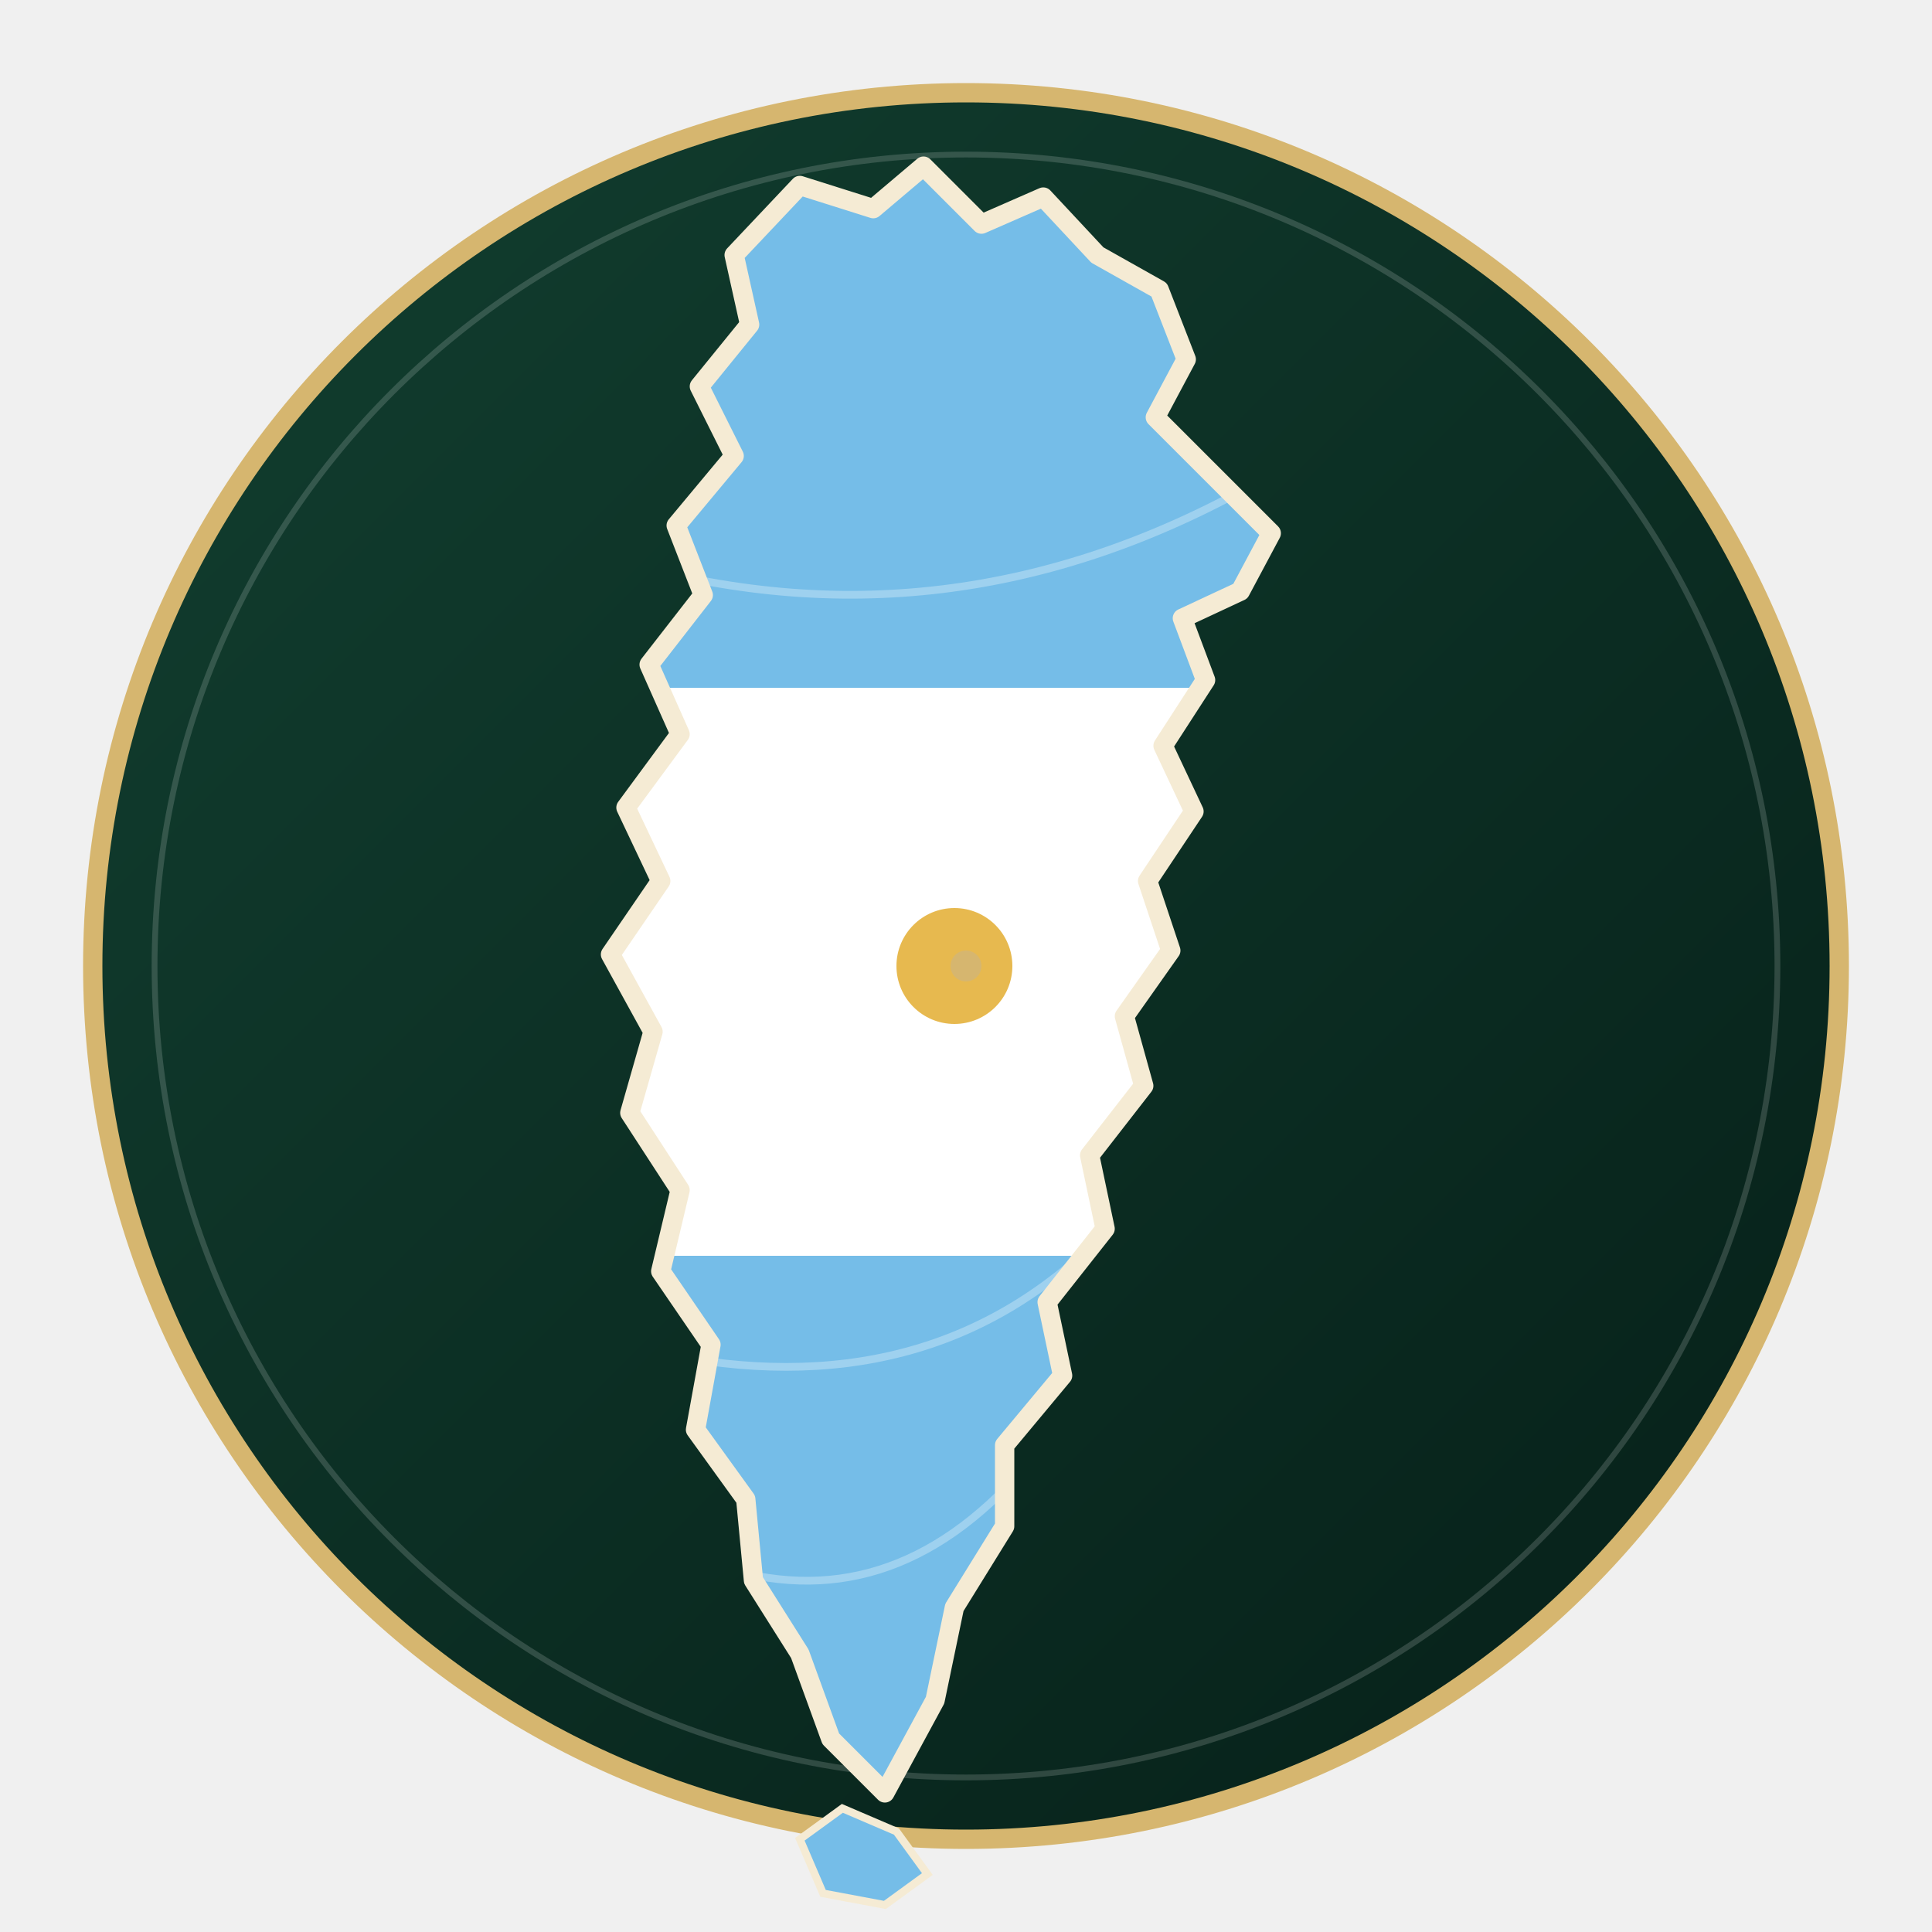
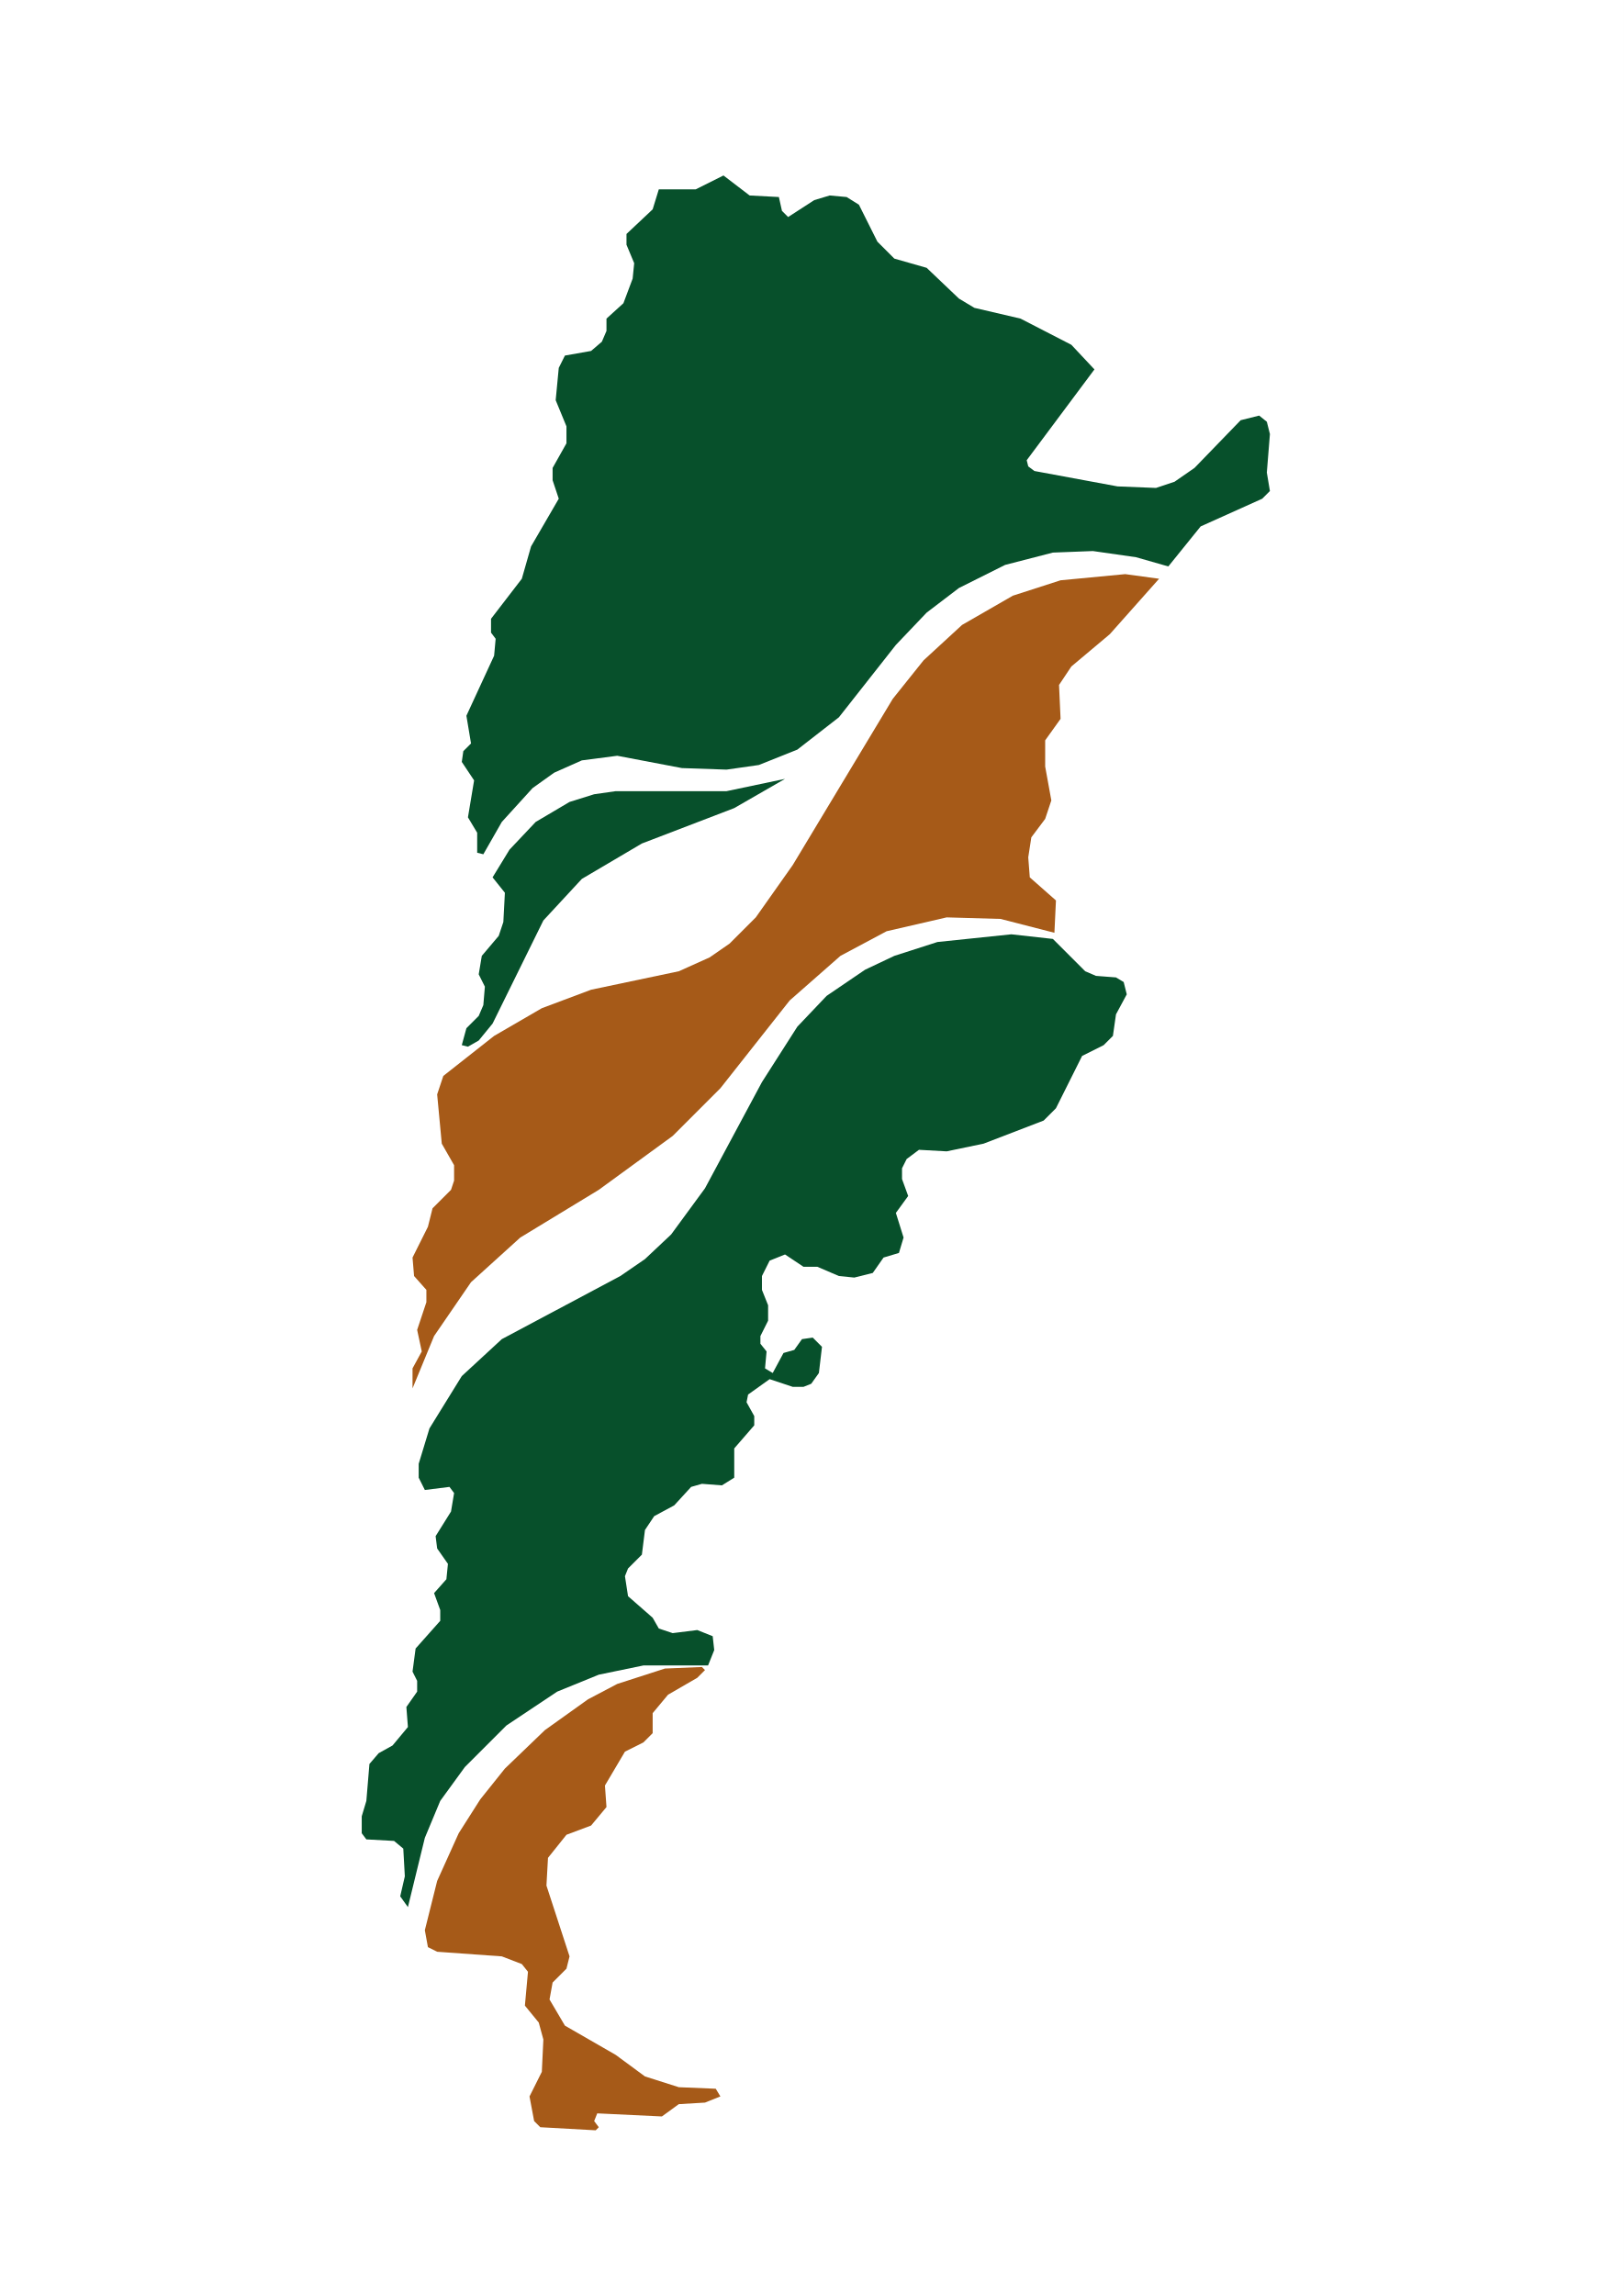
- <svg xmlns="http://www.w3.org/2000/svg" viewBox="0 0 500 500" role="img" aria-labelledby="title desc">
-   <defs>
-     <linearGradient id="bg" x1="0" y1="0" x2="1" y2="1">
-       <stop stop-color="#123F30" />
-       <stop offset="1" stop-color="#061F18" />
-     </linearGradient>
-     <clipPath id="argentina">
-       <path d="M190 66 207 48 226 54 239 43 254 58 270 51 284 66 300 75 307 93 299 108 314 123 329 138 321 153 306 160 312 176 301 193 309 210 297 228 303 246 291 263 296 281 282 299 286 318 271 337 275 356 260 374 260 395 247 416 242 440 229 464 215 450 207 428 195 409 193 388 180 370 184 348 171 329 176 308 163 288 169 267 158 247 171 228 162 209 176 190 168 172 182 154 175 136 190 118 181 100 194 84Z" />
-     </clipPath>
-   </defs>
-   <circle cx="250" cy="250" r="226" fill="url(#bg)" stroke="#D6B66F" stroke-width="5" />
-   <circle cx="250" cy="250" r="210" fill="none" stroke="#FFFFFF" stroke-opacity=".16" stroke-width="1.5" />
-   <g clip-path="url(#argentina)">
-     <rect x="145" y="35" width="205" height="440" fill="#75BDE8" />
-     <path d="M145 178H350V325H145Z" fill="#fff" />
-     <circle cx="247" cy="250" r="15" fill="#E7B94F" />
-     <g stroke="#fff" stroke-opacity=".3" stroke-width="2" fill="none">
-       <path d="M160 145Q245 170 325 125M158 215Q240 235 315 190M160 285Q240 300 305 255M170 350Q240 365 285 320M185 405Q230 420 265 380" />
-     </g>
-   </g>
-   <path d="M190 66 207 48 226 54 239 43 254 58 270 51 284 66 300 75 307 93 299 108 314 123 329 138 321 153 306 160 312 176 301 193 309 210 297 228 303 246 291 263 296 281 282 299 286 318 271 337 275 356 260 374 260 395 247 416 242 440 229 464 215 450 207 428 195 409 193 388 180 370 184 348 171 329 176 308 163 288 169 267 158 247 171 228 162 209 176 190 168 172 182 154 175 136 190 118 181 100 194 84Z" fill="none" stroke="#F5EBD4" stroke-width="5" stroke-linejoin="round" />
-   <path d="M207 476 218 468 232 474 240 485 229 493 213 490Z" fill="#75BDE8" stroke="#F5EBD4" stroke-width="2" />
-   <circle cx="250" cy="250" r="4" fill="#D6B66F" />
+ <svg xmlns="http://www.w3.org/2000/svg" viewBox="0 0 1055 1491" role="img" aria-label="Mapa Federal">
+   <rect width="100%" height="100%" fill="#fff" />
+   <path fill="#07502B" d="M 730,638 L 725,635 L 712,634 L 705,631 L 684,610 L 657,607 L 609,612 L 581,621 L 562,630 L 537,647 L 518,667 L 495,703 L 458,772 L 436,802 L 419,818 L 403,829 L 326,870 L 300,894 L 279,928 L 272,951 L 272,960 L 276,968 L 292,966 L 295,970 L 293,982 L 283,998 L 284,1006 L 291,1016 L 290,1026 L 282,1035 L 286,1046 L 286,1053 L 270,1071 L 268,1086 L 271,1092 L 271,1099 L 264,1109 L 265,1122 L 255,1134 L 246,1139 L 240,1146 L 238,1170 L 235,1180 L 235,1191 L 238,1195 L 256,1196 L 262,1201 L 263,1219 L 260,1232 L 265,1239 L 276,1194 L 286,1170 L 302,1148 L 329,1121 L 362,1099 L 389,1088 L 418,1082 L 460,1082 L 464,1072 L 463,1063 L 453,1059 L 437,1061 L 428,1058 L 424,1051 L 408,1037 L 406,1024 L 408,1019 L 417,1010 L 419,994 L 425,985 L 438,978 L 449,966 L 456,964 L 469,965 L 477,960 L 477,941 L 490,926 L 490,920 L 485,911 L 486,906 L 500,896 L 515,901 L 522,901 L 527,899 L 532,892 L 534,875 L 528,869 L 521,870 L 516,877 L 509,879 L 502,892 L 497,889 L 498,878 L 494,873 L 494,868 L 499,858 L 499,848 L 495,838 L 495,829 L 500,819 L 510,815 L 522,823 L 531,823 L 545,829 L 555,830 L 567,827 L 574,817 L 584,814 L 587,804 L 582,788 L 590,777 L 586,766 L 586,759 L 589,753 L 597,747 L 615,748 L 639,743 L 678,728 L 686,720 L 703,686 L 717,679 L 723,673 L 725,659 L 732,646 Z" />
+   <path fill="#07502B" d="M 510,506 L 472,514 L 400,514 L 386,516 L 370,521 L 348,534 L 331,552 L 320,570 L 328,580 L 327,599 L 324,608 L 313,621 L 311,633 L 315,641 L 314,653 L 311,660 L 303,668 L 300,679 L 304,680 L 311,676 L 320,665 L 353,598 L 378,571 L 417,548 L 477,525 Z" />
+   <path fill="#07502B" d="M 823,274 L 818,270 L 806,273 L 776,304 L 763,313 L 751,317 L 726,316 L 672,306 L 668,303 L 667,299 L 711,240 L 696,224 L 663,207 L 633,200 L 623,194 L 602,174 L 581,168 L 570,157 L 558,133 L 550,128 L 539,127 L 529,130 L 512,141 L 508,137 L 506,128 L 487,127 L 470,114 L 452,123 L 428,123 L 424,136 L 407,152 L 407,159 L 412,171 L 411,181 L 405,197 L 394,207 L 394,215 L 391,222 L 384,228 L 367,231 L 363,239 L 361,260 L 368,277 L 368,288 L 359,304 L 359,312 L 363,324 L 345,355 L 339,376 L 319,402 L 319,411 L 322,415 L 321,426 L 303,465 L 306,483 L 301,488 L 300,495 L 308,507 L 304,531 L 310,541 L 310,554 L 314,555 L 326,534 L 346,512 L 360,502 L 378,494 L 401,491 L 443,499 L 472,500 L 493,497 L 518,487 L 545,466 L 582,419 L 602,398 L 623,382 L 653,367 L 684,359 L 710,358 L 738,362 L 759,368 L 780,342 L 820,324 L 825,319 L 823,307 L 825,282 Z" />
+   <path fill="#A65A18" d="M 456,1083 L 432,1084 L 401,1094 L 382,1104 L 354,1124 L 328,1149 L 312,1169 L 298,1191 L 284,1222 L 276,1254 L 278,1265 L 284,1268 L 326,1271 L 339,1276 L 343,1281 L 341,1303 L 350,1314 L 353,1325 L 352,1346 L 344,1362 L 347,1378 L 351,1382 L 387,1384 L 389,1382 L 386,1378 L 388,1373 L 430,1375 L 441,1367 L 458,1366 L 468,1362 L 465,1357 L 441,1356 L 419,1349 L 400,1335 L 367,1316 L 357,1299 L 359,1288 L 368,1279 L 370,1271 L 355,1225 L 356,1207 L 368,1192 L 384,1186 L 394,1174 L 393,1160 L 406,1138 L 418,1132 L 424,1126 L 424,1113 L 434,1101 L 453,1090 L 458,1085 Z" />
+   <path fill="#A65A18" d="M 753,376 L 731,373 L 689,377 L 658,387 L 625,406 L 600,429 L 580,454 L 515,562 L 491,596 L 474,613 L 461,622 L 441,631 L 384,643 L 352,655 L 321,673 L 288,699 L 284,711 L 287,743 L 295,757 L 295,767 L 293,773 L 281,785 L 278,797 L 268,817 L 269,829 L 277,838 L 277,846 L 271,864 L 274,878 L 268,889 L 268,902 L 282,868 L 306,833 L 338,804 L 389,773 L 437,738 L 468,707 L 513,650 L 546,621 L 576,605 L 615,596 L 650,597 L 685,606 L 686,585 L 669,570 L 668,557 L 670,544 L 679,532 L 683,520 L 679,498 L 679,481 L 689,467 L 688,445 L 696,433 L 721,412 Z" />
</svg>
